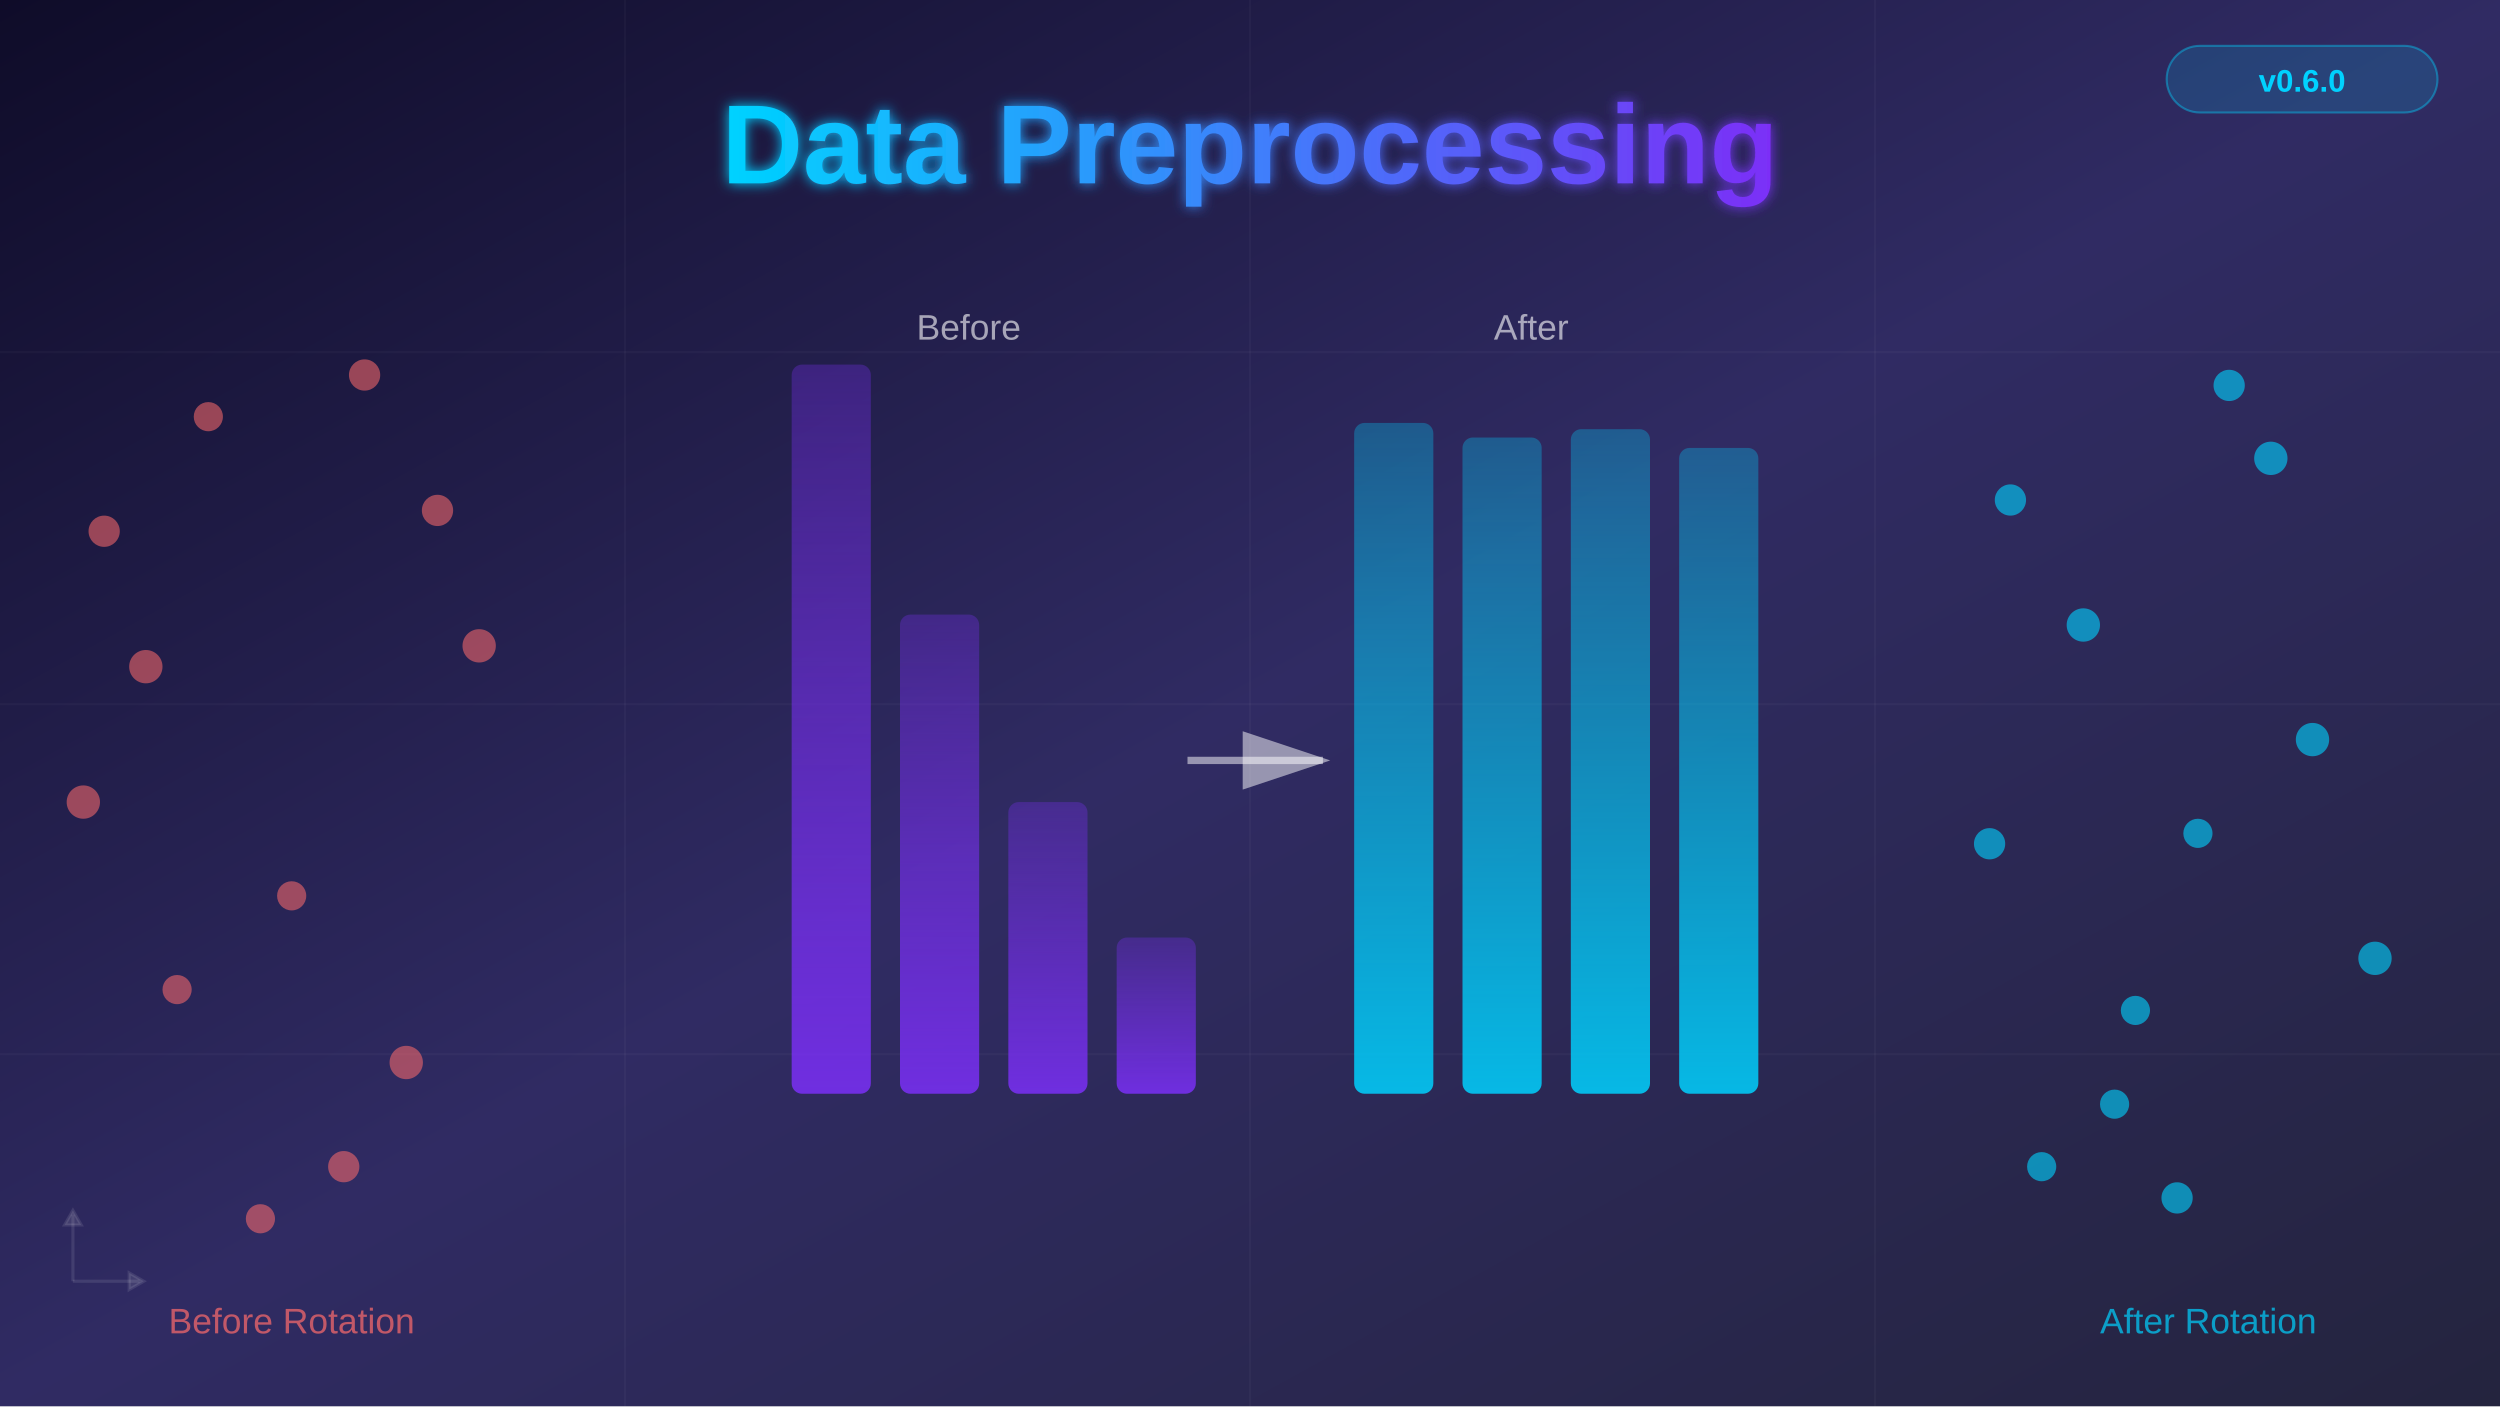
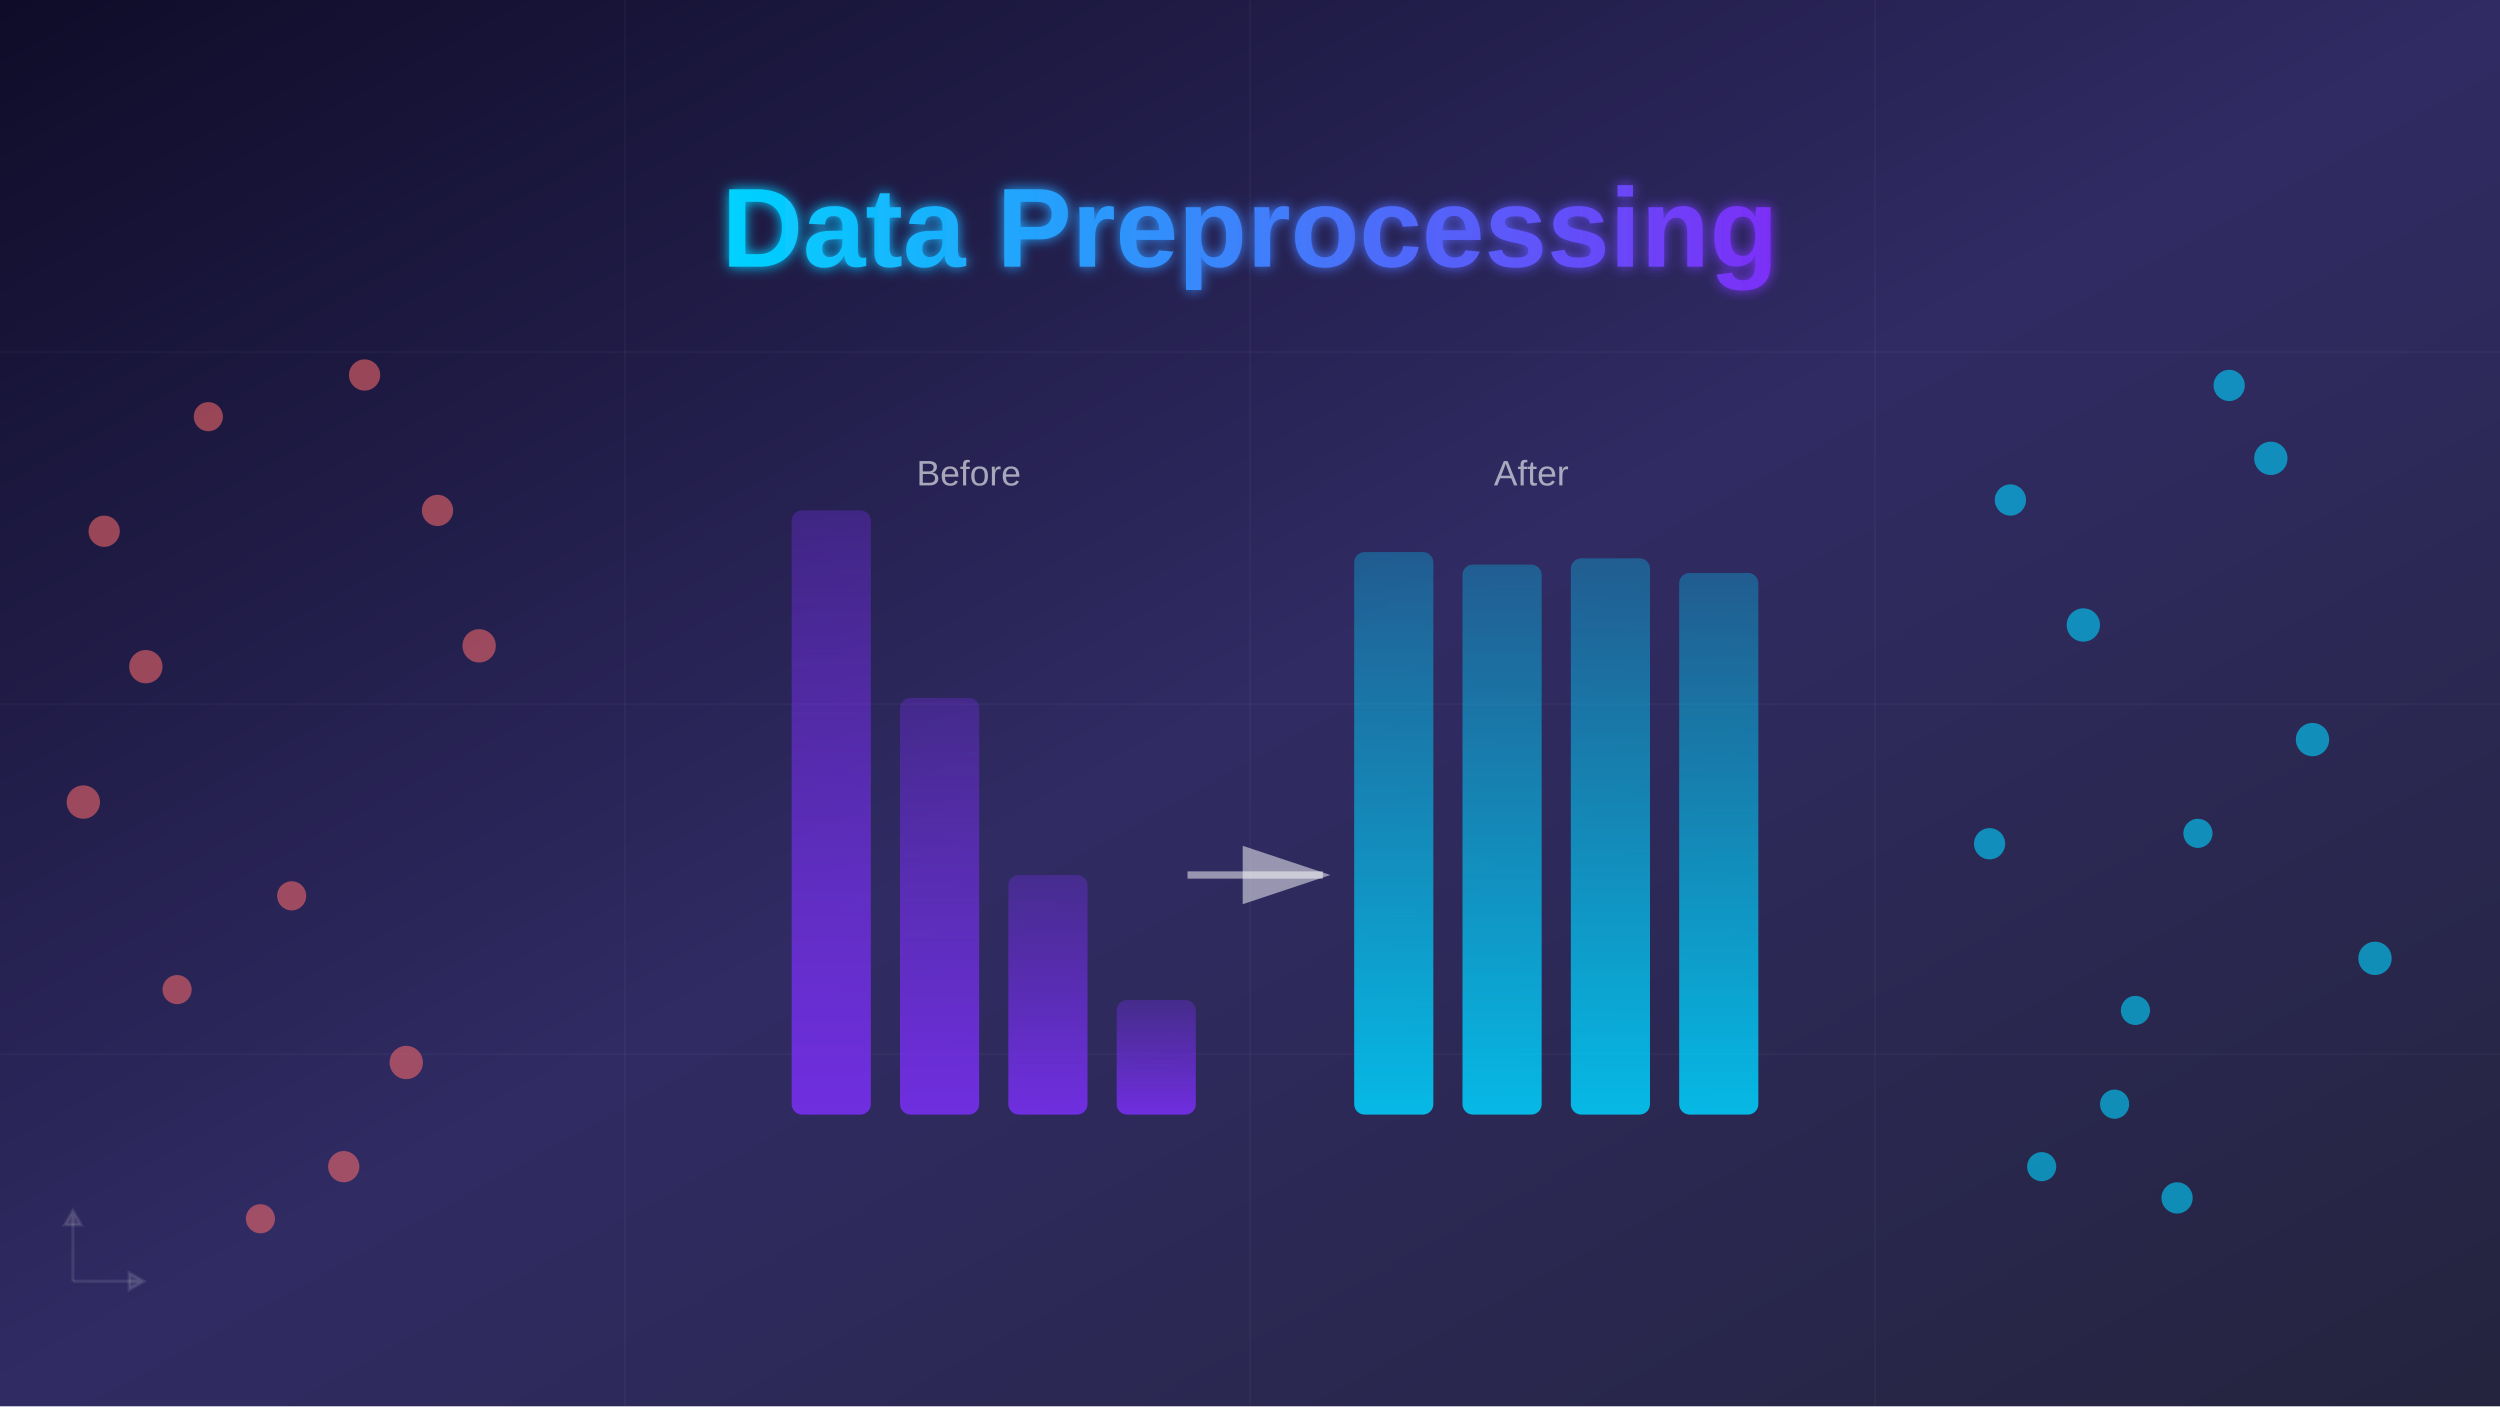
<svg xmlns="http://www.w3.org/2000/svg" viewBox="0 0 1200 675" width="1200" height="675">
  <defs>
    <linearGradient id="bg" x1="0%" y1="0%" x2="100%" y2="100%">
      <stop offset="0%" style="stop-color:#0f0c29" />
      <stop offset="50%" style="stop-color:#302b63" />
      <stop offset="100%" style="stop-color:#24243e" />
    </linearGradient>
    <linearGradient id="accent" x1="0%" y1="0%" x2="100%" y2="0%">
      <stop offset="0%" style="stop-color:#00d2ff" />
      <stop offset="100%" style="stop-color:#7b2ff7" />
    </linearGradient>
    <linearGradient id="bar1" x1="0%" y1="100%" x2="0%" y2="0%">
      <stop offset="0%" style="stop-color:#00d2ff;stop-opacity:0.85" />
      <stop offset="100%" style="stop-color:#00d2ff;stop-opacity:0.3" />
    </linearGradient>
    <linearGradient id="bar2" x1="0%" y1="100%" x2="0%" y2="0%">
      <stop offset="0%" style="stop-color:#7b2ff7;stop-opacity:0.85" />
      <stop offset="100%" style="stop-color:#7b2ff7;stop-opacity:0.3" />
    </linearGradient>
    <filter id="glow">
      <feGaussianBlur stdDeviation="3" result="blur" />
      <feMerge>
        <feMergeNode in="blur" />
        <feMergeNode in="SourceGraphic" />
      </feMerge>
    </filter>
    <marker id="arrowMid" markerWidth="12" markerHeight="8" refX="11" refY="4" orient="auto">
      <polygon points="0 0, 12 4, 0 8" fill="#ffffff" fill-opacity="0.5" />
    </marker>
  </defs>
  <rect width="1200" height="675" fill="url(#bg)" />
  <g stroke="#ffffff" stroke-opacity="0.03" stroke-width="1">
    <line x1="0" y1="169" x2="1200" y2="169" />
    <line x1="0" y1="338" x2="1200" y2="338" />
    <line x1="0" y1="506" x2="1200" y2="506" />
    <line x1="300" y1="0" x2="300" y2="675" />
    <line x1="600" y1="0" x2="600" y2="675" />
    <line x1="900" y1="0" x2="900" y2="675" />
  </g>
-   <rect x="1040" y="22" width="130" height="32" rx="16" fill="#00d2ff" fill-opacity="0.15" stroke="#00d2ff" stroke-opacity="0.4" stroke-width="1" />
-   <text x="1105" y="44" fill="#00d2ff" font-family="Arial, sans-serif" font-size="15" font-weight="bold" text-anchor="middle">v0.6.0</text>
-   <text x="600" y="88" fill="url(#accent)" font-family="Arial, sans-serif" font-size="54" font-weight="bold" text-anchor="middle" filter="url(#glow)">Data Preprocessing</text>
-   <line x1="390" y1="115" x2="810" y2="115" stroke="url(#accent)" stroke-width="2.5" stroke-opacity="0.45" />
+   <text x="600" y="128" fill="url(#accent)" font-family="Arial, sans-serif" font-size="54" font-weight="bold" text-anchor="middle" filter="url(#glow)">Data Preprocessing</text>
+   <line x1="390" y1="155" x2="810" y2="155" stroke="url(#accent)" stroke-width="2.5" stroke-opacity="0.45" />
  <g fill="#ff6b6b" fill-opacity="0.55">
    <circle cx="70" cy="320" r="8" />
    <circle cx="140" cy="430" r="7" />
    <circle cx="50" cy="255" r="7.5" />
    <circle cx="195" cy="510" r="8" />
    <circle cx="100" cy="200" r="7" />
    <circle cx="165" cy="560" r="7.5" />
    <circle cx="230" cy="310" r="8" />
    <circle cx="85" cy="475" r="7" />
    <circle cx="175" cy="180" r="7.5" />
    <circle cx="40" cy="385" r="8" />
    <circle cx="125" cy="585" r="7" />
    <circle cx="210" cy="245" r="7.5" />
  </g>
-   <text x="140" y="640" fill="#ff6b6b" fill-opacity="0.7" font-family="Arial, sans-serif" font-size="17" text-anchor="middle">Before Rotation</text>
-   <g transform="translate(370, 175)">
+   <g transform="translate(370, 245)">
    <text x="95" y="-12" fill="#ffffff" fill-opacity="0.6" font-family="Arial, sans-serif" font-size="17" text-anchor="middle">Before</text>
-     <rect x="10" y="0" width="38" height="350" rx="5" fill="url(#bar2)" />
-     <rect x="62" y="120" width="38" height="230" rx="5" fill="url(#bar2)" />
-     <rect x="114" y="210" width="38" height="140" rx="5" fill="url(#bar2)" />
-     <rect x="166" y="275" width="38" height="75" rx="5" fill="url(#bar2)" />
+     <rect x="10" y="0" width="38" height="290" rx="5" fill="url(#bar2)" />
+     <rect x="62" y="90" width="38" height="200" rx="5" fill="url(#bar2)" />
+     <rect x="114" y="175" width="38" height="115" rx="5" fill="url(#bar2)" />
+     <rect x="166" y="235" width="38" height="55" rx="5" fill="url(#bar2)" />
  </g>
-   <line x1="570" y1="365" x2="635" y2="365" stroke="#ffffff" stroke-opacity="0.5" stroke-width="3.5" marker-end="url(#arrowMid)" />
-   <g transform="translate(640, 175)">
+   <line x1="570" y1="420" x2="635" y2="420" stroke="#ffffff" stroke-opacity="0.5" stroke-width="3.5" marker-end="url(#arrowMid)" />
+   <g transform="translate(640, 245)">
    <text x="95" y="-12" fill="#ffffff" fill-opacity="0.6" font-family="Arial, sans-serif" font-size="17" text-anchor="middle">After</text>
-     <rect x="10" y="28" width="38" height="322" rx="5" fill="url(#bar1)" />
-     <rect x="62" y="35" width="38" height="315" rx="5" fill="url(#bar1)" />
-     <rect x="114" y="31" width="38" height="319" rx="5" fill="url(#bar1)" />
-     <rect x="166" y="40" width="38" height="310" rx="5" fill="url(#bar1)" />
+     <rect x="10" y="20" width="38" height="270" rx="5" fill="url(#bar1)" />
+     <rect x="62" y="26" width="38" height="264" rx="5" fill="url(#bar1)" />
+     <rect x="114" y="23" width="38" height="267" rx="5" fill="url(#bar1)" />
+     <rect x="166" y="30" width="38" height="260" rx="5" fill="url(#bar1)" />
  </g>
  <g fill="#00d2ff" fill-opacity="0.6">
    <circle cx="1000" cy="300" r="8" />
    <circle cx="1055" cy="400" r="7" />
    <circle cx="965" cy="240" r="7.5" />
    <circle cx="1110" cy="355" r="8" />
    <circle cx="1025" cy="485" r="7" />
    <circle cx="955" cy="405" r="7.5" />
    <circle cx="1090" cy="220" r="8" />
    <circle cx="1015" cy="530" r="7" />
    <circle cx="1070" cy="185" r="7.5" />
    <circle cx="1140" cy="460" r="8" />
    <circle cx="980" cy="560" r="7" />
    <circle cx="1045" cy="575" r="7.5" />
  </g>
-   <text x="1060" y="640" fill="#00d2ff" fill-opacity="0.7" font-family="Arial, sans-serif" font-size="17" text-anchor="middle">After Rotation</text>
  <g transform="translate(35, 615)" stroke="#ffffff" stroke-opacity="0.1" stroke-width="1.5">
    <line x1="0" y1="0" x2="0" y2="-32" />
    <line x1="0" y1="0" x2="32" y2="0" />
    <polygon points="0,-34 -4,-27 4,-27" fill="#ffffff" fill-opacity="0.1" />
    <polygon points="34,0 27,-4 27,4" fill="#ffffff" fill-opacity="0.1" />
  </g>
</svg>
